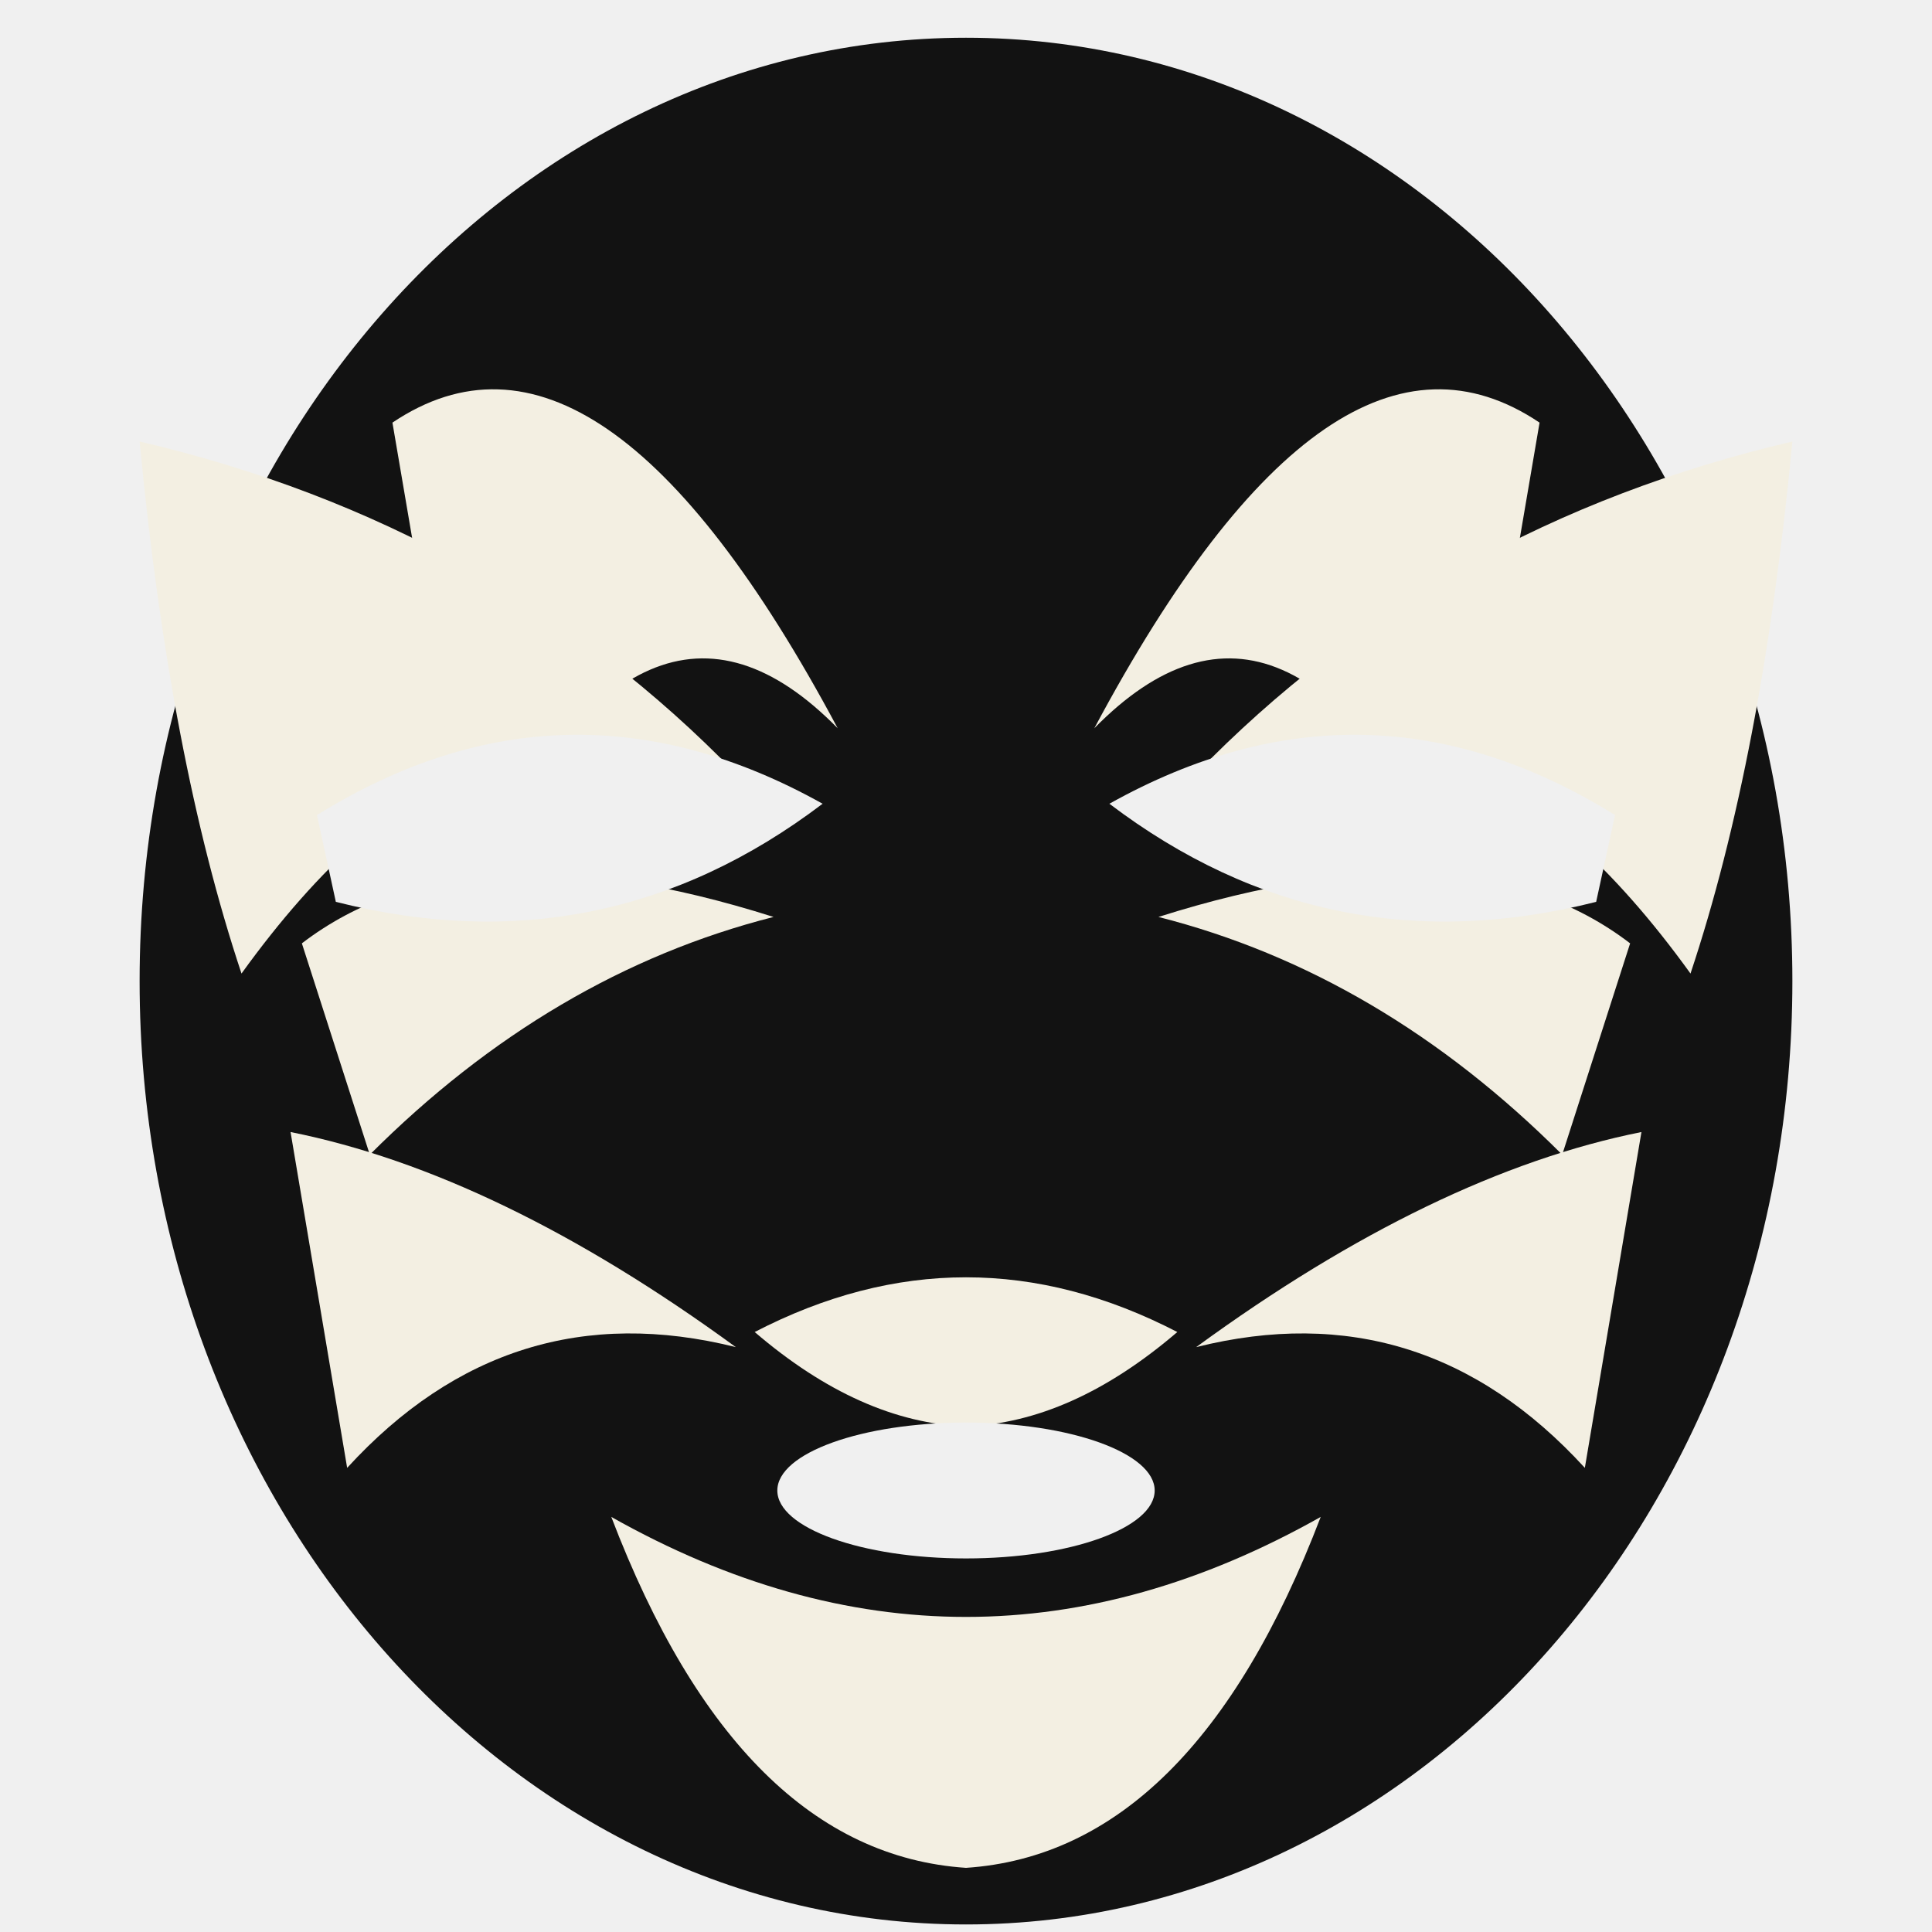
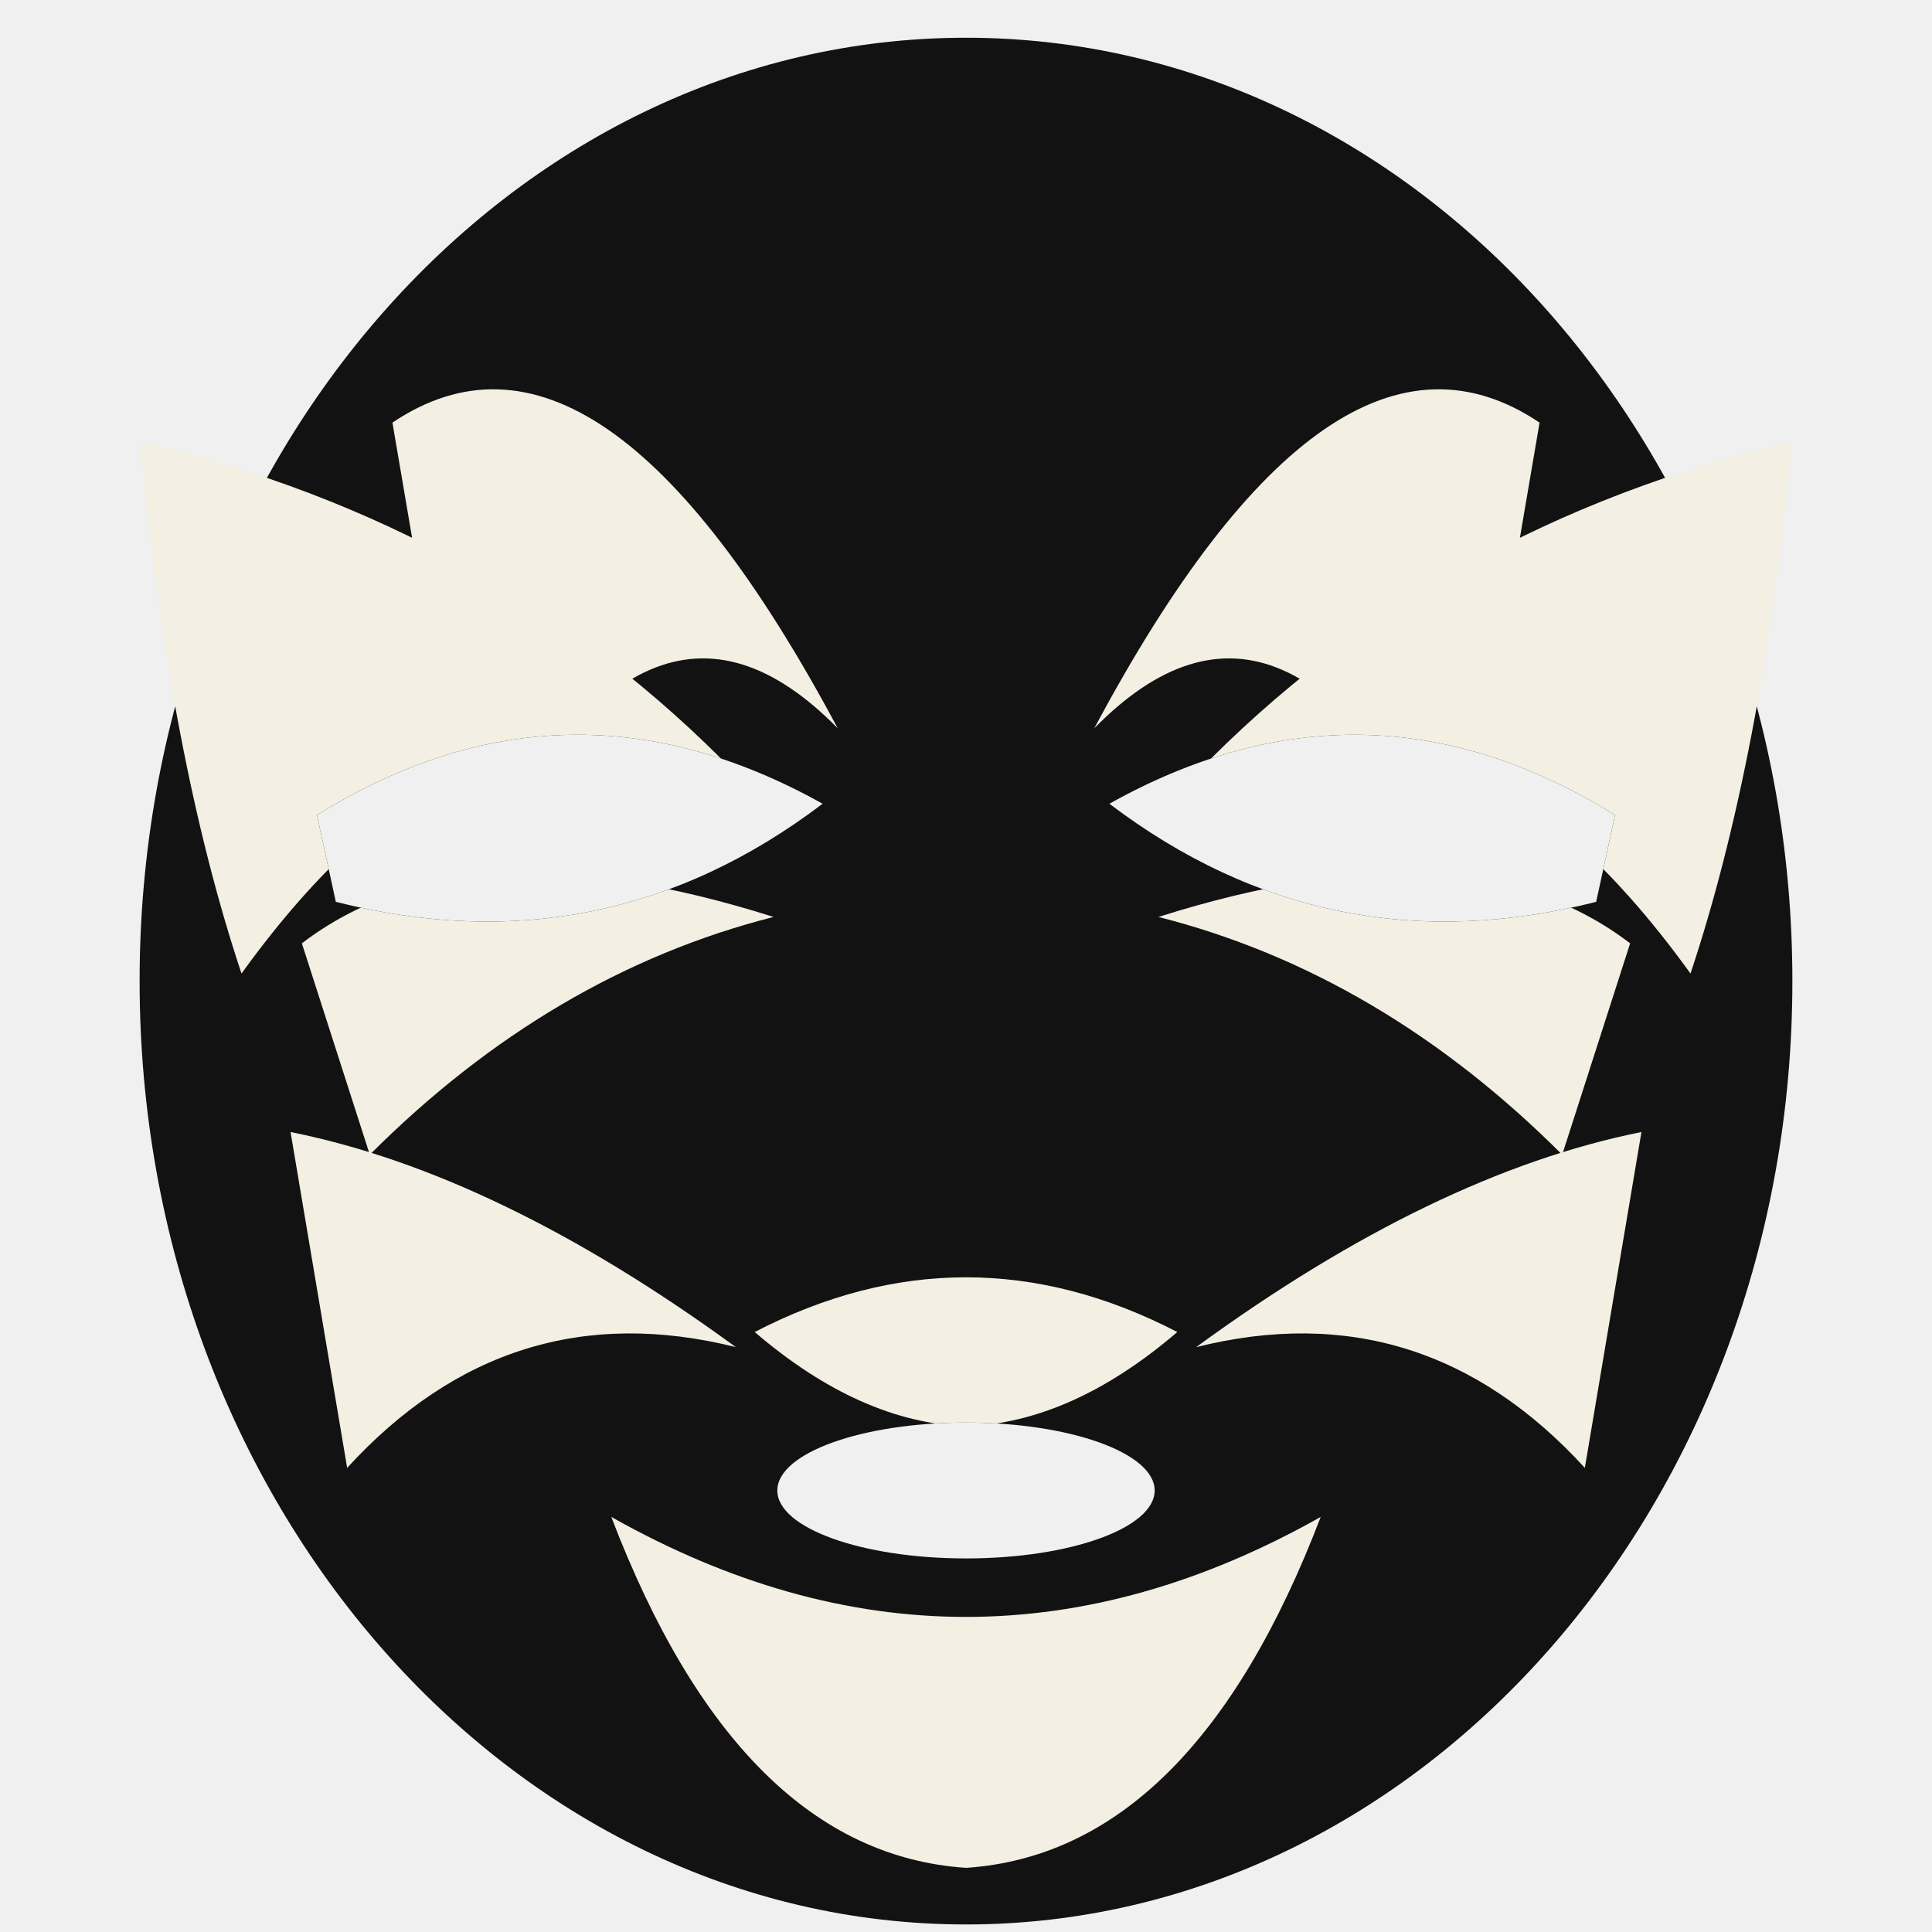
<svg xmlns="http://www.w3.org/2000/svg" viewBox="0 0 1024 1024">
  <defs>
    <mask id="live">
      <rect width="1024" height="1024" fill="white" />
      <path d="M168 432 Q300 350 436 426 Q320 514 178 478Z" fill="black" />
      <path d="M588 426 Q724 350 856 432 L846 478 Q704 514 588 426Z" fill="black" />
      <ellipse cx="512" cy="790" rx="100" ry="36" fill="black" />
    </mask>
  </defs>
-   <g mask="url(#live)">
+   <g id="layer-base" mask="url(#live)">
    <ellipse cx="512" cy="520" rx="438" ry="500" fill="#050505" fill-opacity=".94" />
+   </g>
+   <g id="layer-eyes" mask="url(#live)">
    <path d="M74 234 Q262 278 390 410 Q252 344 128 516 Q90 402 74 234Z M950 234 Q762 278 634 410 Q772 344 896 516 Q934 402 950 234Z" fill="#f3efe2" />
    <path d="M208 224 Q318 150 444 386 Q342 282 250 470Z M816 224 Q706 150 580 386 Q682 282 774 470Z" fill="#f3efe2" />
    <path d="M160 500 Q246 434 410 486 Q292 516 196 612Z M864 500 Q778 434 614 486 Q732 516 828 612Z" fill="#f3efe2" />
    <path d="M154 600 Q264 622 390 714 Q270 684 184 778Z M870 600 Q760 622 634 714 Q754 684 840 778Z" fill="#f3efe2" />
+   </g>
+   <g id="layer-mouth" mask="url(#live)">
    <path d="M400 706 Q512 648 624 706 Q568 754 512 756 Q456 754 400 706Z" fill="#f3efe2" />
    <path d="M324 804 Q512 910 700 804 Q632 982 512 990 Q392 982 324 804Z" fill="#f3efe2" />
  </g>
</svg>
